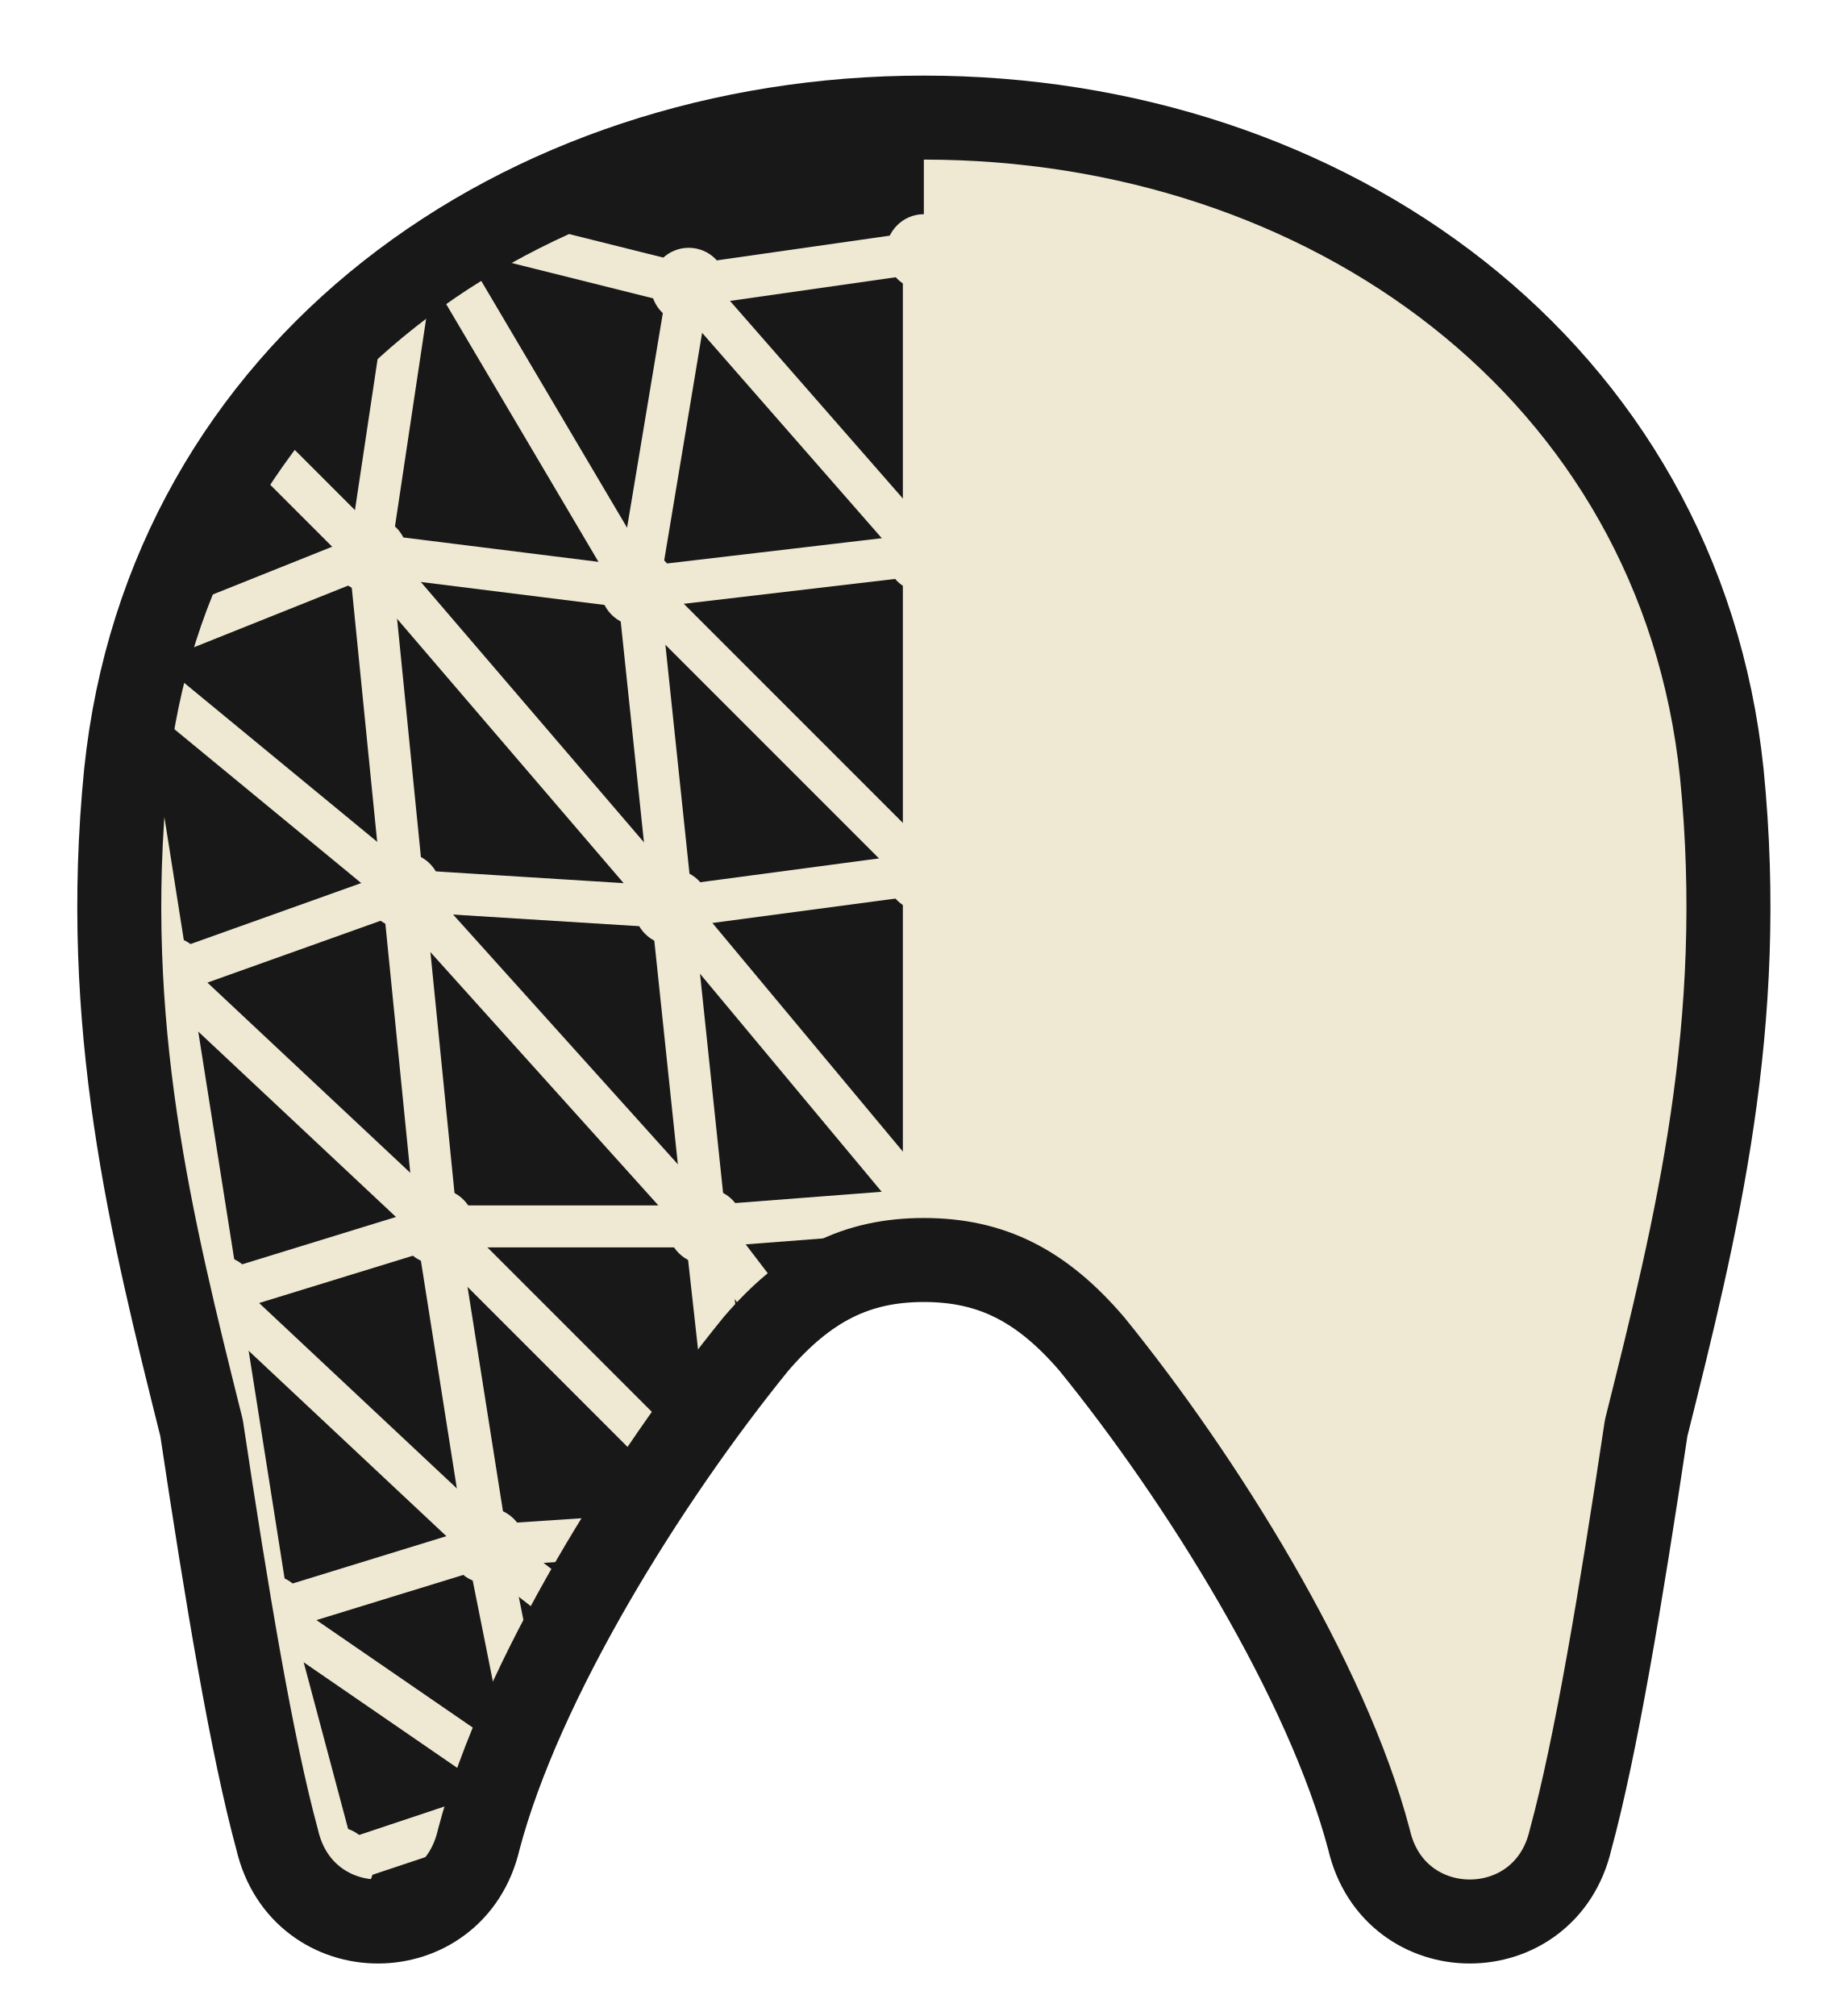
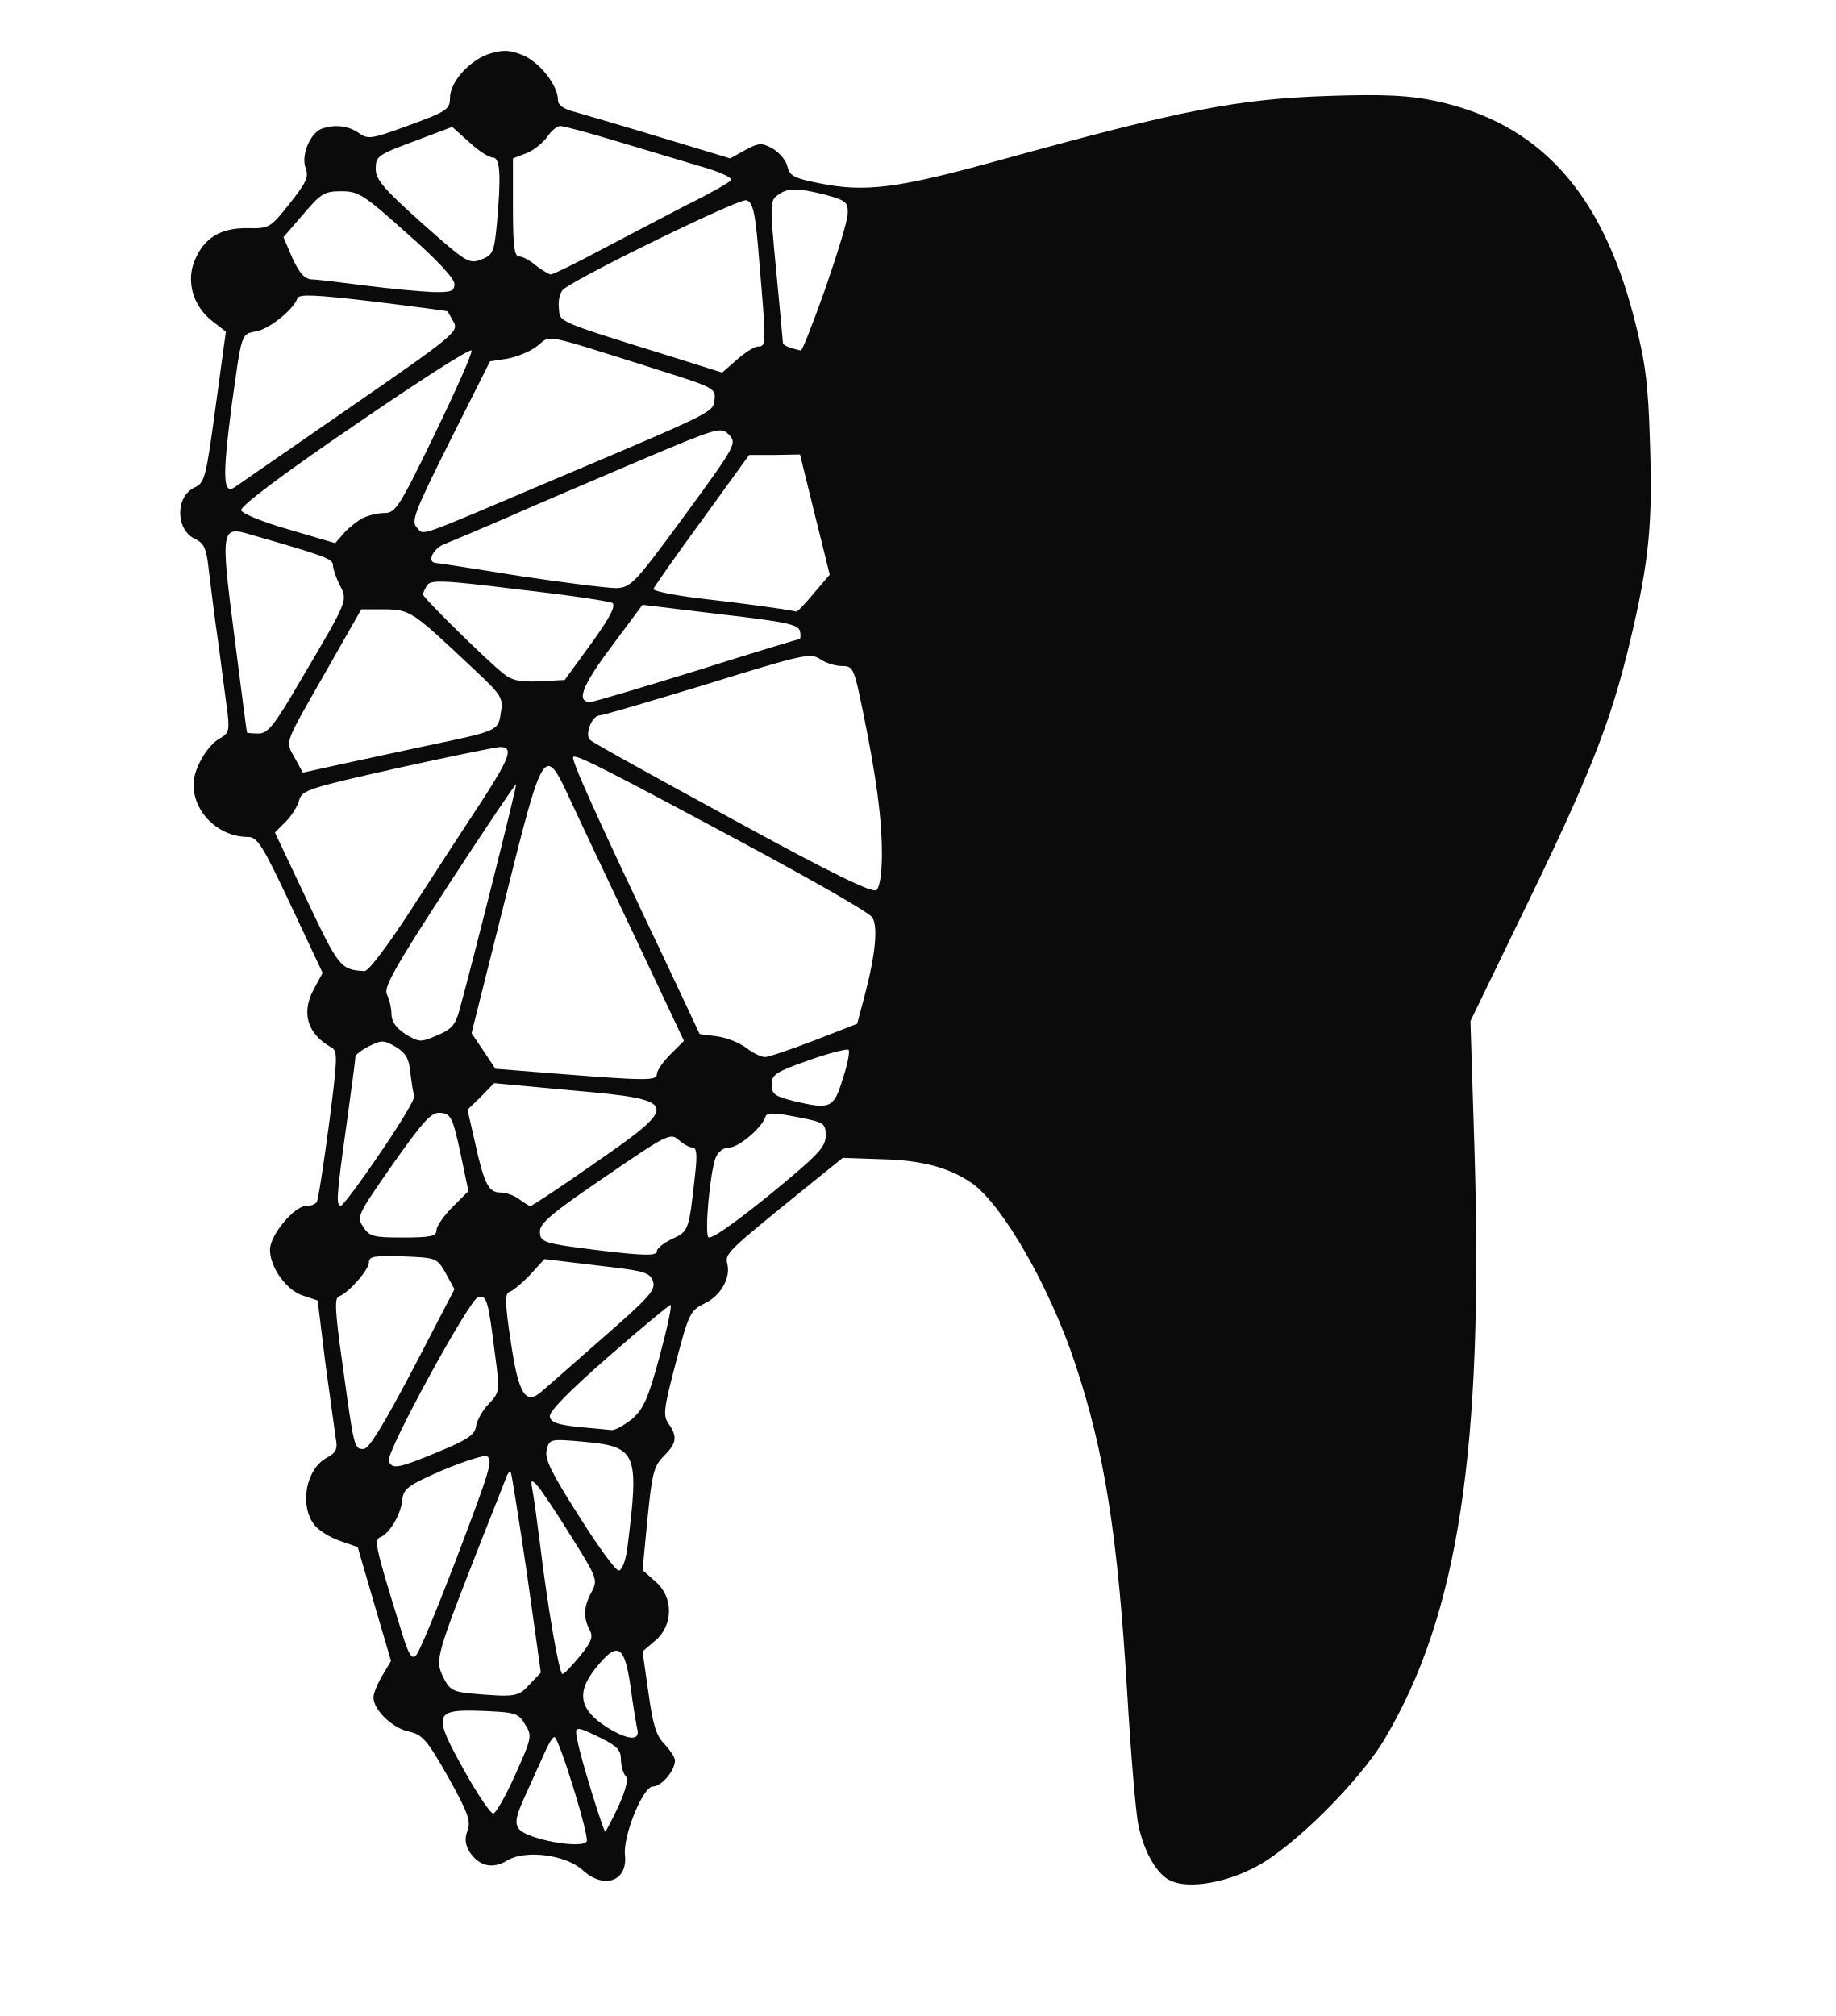
- <svg xmlns="http://www.w3.org/2000/svg" viewBox="0 0 220 240">
-   <defs>
-     <clipPath id="t">
-       <path d="M110 14 C158 14 200 44 205 92 C208 122 202 146 196 170 C193 190 190 208 187 219 C184 232 166 232 163 219 C158 200 143 176 130 160 C124 153 118 150 110 150 C102 150 96 153 90 160 C77 176 62 200 57 219 C54 232 36 232 33 219 C30 208 27 190 24 170 C18 146 12 122 15 92 C20 44 62 14 110 14 Z" />
-     </clipPath>
-   </defs>
-   <g clip-path="url(#t)">
-     <rect x="110" y="0" width="110" height="240" fill="#EFE9D3" />
-     <rect x="0" y="0" width="110" height="240" fill="#181818" />
-     <g stroke="#EFE9D3" stroke-width="5" fill="none" stroke-linecap="round" stroke-linejoin="round">
-       <path d="M18 40 L50 26 L82 34 L110 30" />
-       <path d="M14 78 L44 66 L76 70 L110 66" />
-       <path d="M20 116 L48 106 L80 108 L110 104" />
-       <path d="M26 154 L52 146 L84 146 L110 144" />
-       <path d="M32 192 L58 184 L88 182 L110 180" />
-       <path d="M40 222 L64 214 L94 212" />
-       <path d="M18 40 L14 78 L20 116 L26 154 L32 192 L40 222" />
-       <path d="M50 26 L44 66 L48 106 L52 146 L58 184 L64 214" />
-       <path d="M82 34 L76 70 L80 108 L84 146 L88 182 L94 212" />
-       <path d="M110 30 L110 66 L110 104 L110 144 L110 180" />
-       <path d="M18 40 L44 66 M50 26 L76 70 M82 34 L110 66" />
-       <path d="M14 78 L48 106 M44 66 L80 108 M76 70 L110 104" />
-       <path d="M20 116 L52 146 M48 106 L84 146 M80 108 L110 144" />
-       <path d="M26 154 L58 184 M52 146 L88 182 M84 146 L110 180" />
-       <path d="M32 192 L64 214 M58 184 L94 212" />
-     </g>
-     <g fill="#EFE9D3">
-       <circle cx="18" cy="40" r="4.5" />
-       <circle cx="50" cy="26" r="4.5" />
-       <circle cx="82" cy="34" r="4.5" />
-       <circle cx="110" cy="30" r="4.5" />
-       <circle cx="14" cy="78" r="4.5" />
-       <circle cx="44" cy="66" r="4.5" />
-       <circle cx="76" cy="70" r="4.5" />
-       <circle cx="110" cy="66" r="4.5" />
-       <circle cx="20" cy="116" r="4.5" />
-       <circle cx="48" cy="106" r="4.5" />
-       <circle cx="80" cy="108" r="4.5" />
-       <circle cx="110" cy="104" r="4.5" />
-       <circle cx="26" cy="154" r="4.5" />
-       <circle cx="52" cy="146" r="4.5" />
-       <circle cx="84" cy="146" r="4.5" />
-       <circle cx="110" cy="144" r="4.5" />
-       <circle cx="32" cy="192" r="4.5" />
-       <circle cx="58" cy="184" r="4.5" />
-       <circle cx="88" cy="182" r="4.5" />
-       <circle cx="110" cy="180" r="4.5" />
-       <circle cx="40" cy="222" r="4.5" />
-       <circle cx="64" cy="214" r="4.5" />
-       <circle cx="94" cy="212" r="4.5" />
-     </g>
-   </g>
-   <path d="M110 14 C158 14 200 44 205 92 C208 122 202 146 196 170 C193 190 190 208 187 219 C184 232 166 232 163 219 C158 200 143 176 130 160 C124 153 118 150 110 150 C102 150 96 153 90 160 C77 176 62 200 57 219 C54 232 36 232 33 219 C30 208 27 190 24 170 C18 146 12 122 15 92 C20 44 62 14 110 14 Z" fill="none" stroke="#181818" stroke-width="10" stroke-linejoin="round" />
+ <svg xmlns="http://www.w3.org/2000/svg" viewBox="0 0 408 448">
+   <path fill="#0B0B0B" d="M260.3 418.0C257.2 416.7 254.3 411.7 253.0 405.6C252.4 402.8 251.3 389.4 250.5 375.9C248.4 341.2 245.5 322.6 238.9 302.9C233.3 286.0 222.9 267.9 216.1 263.0C211.1 259.5 204.9 257.8 195.9 257.6L187.3 257.3L177.4 265.3C162.1 277.7 161.1 278.6 161.6 280.7C162.5 283.9 160.2 287.9 156.7 289.6C153.4 291.2 153.1 291.8 150.2 302.8C147.5 313.1 147.3 314.6 148.6 316.4C150.6 319.3 150.4 320.7 147.5 323.6C145.3 325.8 144.9 327.5 143.9 337.5L142.8 348.9L145.6 351.4C149.7 354.8 149.7 361.2 145.6 364.6L142.8 367.0L144.1 376.1C145.1 383.3 145.8 385.7 147.7 387.6C148.9 388.9 150.0 390.5 150.0 391.2C150.0 393.5 147.0 397.0 145.1 397.0C142.9 397.0 138.4 408.0 138.9 412.3C139.5 418.1 134.2 419.9 129.5 415.6C125.8 412.2 116.9 411.0 112.8 413.4C109.5 415.4 106.6 414.8 104.4 411.6C103.4 409.9 103.2 408.6 103.9 406.8C104.7 404.7 104.0 402.8 99.6 394.9C94.9 386.6 93.9 385.5 90.9 384.8C87.3 384.1 83.0 380.0 83.0 377.2C83.0 376.3 83.9 374.1 85.0 372.3L86.9 369.1L83.2 356.5L79.5 343.8L75.5 342.4C73.4 341.7 70.8 340.1 69.8 338.8C66.5 334.4 68.0 326.4 72.7 323.9C74.7 322.8 75.1 322.0 74.6 319.5C74.4 317.9 73.3 310.3 72.3 302.8L70.6 289.0L67.3 287.9C63.6 286.7 60.0 281.6 60.0 277.7C60.0 274.5 65.4 268.0 68.0 268.0C69.1 268.0 70.1 267.6 70.4 267.1C70.7 266.7 71.9 259.0 73.1 250.0C75.0 235.3 75.1 233.6 73.7 232.8C68.3 229.8 66.9 225.1 69.7 219.9L71.7 216.2L64.6 201.1C58.5 188.1 57.2 186.0 55.2 186.0C48.6 186.0 43.0 180.6 43.0 174.3C43.0 170.9 46.1 165.5 49.0 164.0C50.8 163.0 51.0 162.2 50.6 158.7C50.3 156.4 49.4 149.6 48.6 143.5C47.7 137.4 46.8 129.9 46.4 126.7C45.9 121.8 45.3 120.7 43.4 119.8C39.0 117.8 38.9 110.3 43.3 108.3C45.5 107.3 45.8 106.0 47.9 90.5L50.2 73.7L47.1 71.3C42.9 68.0 41.3 62.5 43.3 57.8C45.4 52.8 49.1 50.6 55.1 50.7C59.9 50.8 60.1 50.6 64.4 45.2C68.1 40.5 68.7 39.3 67.9 37.3C66.9 34.5 68.9 29.6 71.5 28.6C74.3 27.6 77.5 27.9 79.8 29.6C81.8 31.0 82.6 30.9 91.0 27.8C99.2 24.8 100.0 24.3 100.0 21.8C100.0 18.2 104.4 13.3 108.9 11.9C111.9 11.0 113.3 11.1 116.3 12.3C120.0 13.9 124.0 19.0 124.0 22.2C124.0 23.4 125.3 24.3 128.2 25.0C130.6 25.7 139.2 28.2 147.4 30.7L162.3 35.2L165.7 33.3C168.7 31.7 169.3 31.7 171.7 33.0C173.2 33.9 174.7 35.6 175.0 37.0C175.5 39.1 176.5 39.6 182.0 40.7C192.3 42.8 199.4 41.9 222.5 35.5C263.1 24.3 275.0 22.0 295.5 21.3C307.8 20.9 313.2 21.2 318.9 22.4C342.0 27.3 355.9 42.5 363.2 70.8C365.7 80.6 366.3 85.1 366.7 98.6C367.3 116.3 366.5 124.8 362.3 142.4C358.0 160.5 353.4 172.2 337.8 204.2L326.8 226.9L327.7 255.7C329.7 322.2 324.1 358.9 307.7 386.5C302.1 395.9 287.4 410.5 279.2 414.8C272.5 418.4 264.3 419.8 260.3 418.0ZM130.4 409.2C131.0 408.1 124.2 386.0 123.2 386.0C122.8 386.0 121.8 387.7 120.9 389.8C120.0 391.8 118.1 396.0 116.7 399.1C114.6 403.7 114.4 405.1 115.3 406.4C117.0 408.7 129.3 411.0 130.4 409.2ZM137.5 401.3C139.2 397.4 139.7 395.3 139.0 394.6C138.5 394.1 138.0 392.4 138.0 391.0C138.0 388.9 137.1 388.0 133.5 386.2C127.7 383.4 127.6 383.4 128.4 387.1C129.1 390.9 134.1 407.0 134.5 407.0C134.7 407.0 136.0 404.4 137.5 401.3ZM114.5 394.4C118.2 386.2 118.3 385.7 116.7 383.2C115.2 380.7 114.6 380.5 107.1 380.2C96.4 379.8 96.1 380.8 103.2 393.5C106.1 398.7 109.0 403.0 109.6 403.0C110.2 403.0 112.4 399.1 114.5 394.4ZM141.6 384.1C141.4 383.2 140.9 380.2 140.5 377.5C139.0 365.4 137.6 364.2 132.3 370.8C128.0 376.2 128.8 380.0 135.0 383.9C139.7 386.8 142.4 386.9 141.6 384.1ZM117.7 374.3L120.2 371.7L117.1 349.6C115.3 337.5 113.7 327.4 113.5 327.1C113.2 326.9 112.7 327.6 112.4 328.6C112.0 329.6 109.9 335.0 107.7 340.5C96.8 368.2 96.7 368.8 98.4 372.5C99.8 375.4 100.6 375.9 104.3 376.3C114.5 377.2 115.2 377.1 117.7 374.3ZM128.9 368.0C131.5 364.8 131.9 363.7 131.0 362.1C129.6 359.4 129.7 357.0 131.5 353.7C132.9 351.1 132.7 350.6 126.8 341.2C123.5 335.9 120.1 330.8 119.3 330.0C118.0 328.7 117.9 328.8 118.4 331.5C118.7 333.1 119.4 338.3 120.0 343.0C121.8 357.8 124.3 372.0 125.0 372.0C125.4 372.0 127.1 370.2 128.9 368.0ZM101.0 347.5C109.1 326.2 109.6 324.5 108.2 323.6C107.6 323.3 103.2 324.7 98.4 326.7C90.6 330.1 89.7 330.8 89.4 333.3C89.1 336.6 86.5 340.9 84.5 341.6C83.1 342.2 83.4 343.7 89.0 361.8C90.8 367.8 91.5 368.9 92.5 367.8C93.2 367.1 97.0 357.9 101.0 347.5ZM139.4 344.2C142.1 322.8 141.6 321.5 129.8 320.4C122.2 319.7 122.1 319.8 121.5 322.2C121.0 324.2 122.5 327.2 128.6 336.8C132.8 343.5 136.8 349.0 137.5 349.0C138.2 349.0 139.0 347.0 139.4 344.2ZM97.5 322.6C104.0 319.9 105.6 318.8 105.8 316.9C106.0 315.6 107.3 313.3 108.7 311.9C111.1 309.3 111.1 309.1 110.0 300.9C108.5 289.0 108.2 287.8 106.3 288.2C104.4 288.6 85.7 322.8 86.4 324.7C87.2 326.6 88.5 326.3 97.5 322.6ZM91.8 304.2L101.0 286.5L99.1 283.0C97.1 279.5 97.0 279.5 89.6 279.2C83.1 279.0 82.0 279.2 82.0 280.5C82.0 282.2 77.4 287.4 75.3 288.1C74.3 288.4 74.5 291.8 76.1 303.0C78.7 321.9 78.7 322.0 80.8 322.0C82.0 322.0 85.2 316.7 91.8 304.2ZM140.4 315.4C143.0 313.1 144.0 311.0 146.6 301.4C148.3 295.1 149.4 290.0 149.0 290.0C148.7 290.0 142.4 295.2 135.1 301.6C126.4 309.2 122.0 313.7 122.2 314.8C122.4 316.1 124.0 316.6 128.5 317.1C131.8 317.4 135.1 317.7 135.9 317.8C136.6 317.9 138.6 316.8 140.4 315.4ZM134.2 297.1C144.4 288.2 145.8 286.6 145.1 284.7C144.4 282.7 143.1 282.4 132.6 281.2L121.0 279.8L117.8 283.3C116.0 285.2 113.9 286.9 113.2 287.1C112.2 287.4 112.2 289.6 113.5 298.0C115.2 309.8 116.8 312.4 120.4 309.2C121.6 308.2 127.8 302.7 134.2 297.1ZM146.0 278.0C146.0 277.4 147.5 276.2 149.4 275.3C153.1 273.6 153.1 273.5 154.5 260.8C155.0 256.5 154.8 255.0 153.9 255.0C153.2 255.0 151.8 254.2 150.8 253.3C149.0 251.7 148.2 252.1 134.5 261.5C123.0 269.3 120.0 271.8 120.0 273.6C120.0 276.1 120.6 276.3 133.5 277.9C143.5 279.1 146.0 279.1 146.0 278.0ZM183.5 252.4C183.5 249.6 183.2 249.4 177.0 248.2C171.8 247.2 170.4 247.2 170.1 248.2C169.3 250.7 164.1 255.0 162.1 255.0C160.8 255.0 159.6 255.9 159.0 257.4C157.8 260.7 156.6 273.6 157.4 274.9C157.9 275.6 163.0 272.0 170.8 265.7C181.8 256.7 183.5 254.9 183.5 252.4ZM97.0 273.4C97.0 272.5 98.6 270.2 100.6 268.2L104.1 264.7L102.3 256.1C100.6 248.3 100.2 247.5 97.9 247.3C95.9 247.1 94.3 248.8 87.3 258.7C79.5 269.9 79.2 270.4 80.7 272.6C82.1 274.8 83.0 275.0 89.6 275.0C95.7 275.0 97.0 274.7 97.0 273.4ZM84.5 256.2C88.9 249.8 92.3 244.1 92.1 243.5C91.8 243.0 91.5 240.7 91.2 238.4C90.9 235.2 90.2 234.0 87.9 232.6C85.3 231.1 84.8 231.1 82.0 232.5C80.4 233.3 79.0 234.4 79.0 234.8C79.0 235.3 78.1 242.1 77.0 250.0C74.8 265.8 74.6 268.0 75.8 267.9C76.2 267.9 80.1 262.7 84.5 256.2ZM132.0 258.6C151.4 245.2 151.2 244.4 127.0 242.3L109.8 240.7L106.9 243.7L103.9 246.6L105.5 253.6C107.6 263.2 108.6 265.0 111.2 265.0C112.5 265.0 114.4 265.7 115.4 266.5C116.5 267.3 117.6 268.0 117.9 268.0C118.2 268.0 124.6 263.8 132.0 258.6ZM187.3 239.7C188.4 236.5 188.9 233.6 188.6 233.3C188.3 233.0 184.3 234.0 179.8 235.6C172.4 238.2 171.5 238.8 171.5 241.0C171.5 243.2 172.2 243.6 176.5 244.7C184.6 246.6 185.3 246.3 187.3 239.7ZM146.0 238.6C146.0 237.9 147.4 235.9 149.0 234.3L152.0 231.3L141.2 208.4C135.2 195.8 128.7 182.0 126.7 177.7C121.0 165.3 120.8 165.6 112.2 200.1L104.8 229.6L107.5 233.6L110.1 237.5L123.8 238.6C144.1 240.2 146.0 240.2 146.0 238.6ZM181.0 231.2L190.5 227.5L192.1 221.5C194.6 212.1 195.2 205.7 193.8 203.8C193.1 202.8 182.6 196.8 170.5 190.2C134.8 171.0 128.1 167.6 127.4 168.2C126.9 168.8 131.8 179.8 148.6 215.1L155.5 229.8L159.4 230.3C161.6 230.6 164.5 231.8 165.9 232.9C167.3 234.0 169.2 234.9 170.0 234.9C170.8 234.9 175.8 233.2 181.0 231.2ZM102.1 224.5C105.4 212.5 114.9 174.6 114.7 174.3C114.5 174.2 107.8 184.2 99.7 196.6C87.6 215.2 85.2 219.5 86.0 221.0C86.5 222.0 87.0 224.0 87.0 225.3C87.0 227.0 88.0 228.4 90.1 229.8C93.1 231.6 93.4 231.7 97.1 230.1C100.3 228.8 101.2 227.8 102.1 224.5ZM92.5 200.4C98.0 191.9 104.9 181.3 107.8 176.9C113.3 168.3 114.1 166.0 111.2 166.0C110.3 166.0 100.0 168.1 88.3 170.7C68.7 175.1 67.1 175.6 66.5 177.8C66.2 179.1 64.8 181.3 63.5 182.6L61.1 185.0L68.2 200.0C75.3 215.0 75.7 215.5 81.0 215.8C81.9 215.9 86.6 209.6 92.5 200.4ZM196.0 189.8C196.0 181.9 194.8 172.9 191.8 158.2C189.8 148.4 189.6 148.0 187.1 148.0C185.6 148.0 183.5 147.3 182.3 146.5C180.2 145.0 178.5 145.4 157.2 152.0C144.7 155.8 133.9 159.0 133.2 159.0C131.6 159.0 129.9 163.2 131.1 164.4C131.5 164.9 145.8 172.8 162.7 182.0C184.8 194.1 193.9 198.5 194.8 197.8C195.5 197.1 196.0 194.2 196.0 189.8ZM94.0 165.9C110.7 162.4 110.7 162.5 111.3 158.4C111.9 155.1 111.5 154.5 105.2 148.6C91.5 135.7 91.2 135.5 85.5 135.4L80.3 135.4L72.9 148.4C62.8 166.1 63.4 164.5 65.5 168.4L67.3 171.7L75.9 169.8C80.6 168.8 88.8 167.0 94.0 165.9ZM66.8 151.2C77.5 133.1 77.3 133.5 75.5 130.0C74.7 128.4 74.0 126.4 74.0 125.6C74.0 124.2 72.4 123.6 55.7 118.8C49.1 116.8 49.0 117.5 52.1 141.5C53.6 153.1 54.8 162.6 54.9 162.8C55.0 162.9 56.1 163.0 57.5 163.0C59.5 163.0 61.0 161.2 66.8 151.2ZM154.9 149.0C167.2 145.1 177.5 142.0 177.7 142.0C177.9 142.0 178.0 141.2 177.8 140.3C177.5 138.8 174.9 138.2 160.1 136.5L142.8 134.4L135.8 143.8C129.3 152.5 128.0 156.0 131.2 156.0C131.9 156.0 142.6 152.8 154.9 149.0ZM131.4 143.0C135.6 137.2 136.9 134.6 136.1 134.0C135.4 133.6 126.1 132.2 115.3 131.0C98.5 128.9 95.7 128.8 94.9 130.1C94.4 130.9 94.0 131.8 94.0 132.1C94.0 132.8 108.2 146.8 111.9 149.7C113.7 151.2 115.6 151.6 119.9 151.4L125.5 151.1L131.4 143.0ZM180.9 131.8L184.4 127.7L181.1 114.4L177.8 101.0L172.1 101.1L166.5 101.1L156.0 115.6C150.2 123.5 145.4 130.4 145.2 130.9C145.1 131.3 149.8 132.3 155.7 133.0C164.5 134.0 174.2 135.3 177.0 135.9C177.3 135.9 179.0 134.1 180.9 131.8ZM152.2 114.5C163.6 98.9 163.8 98.5 162.0 96.6C160.2 94.8 159.8 94.9 141.8 102.5C131.8 106.8 118.5 112.4 112.5 115.1C106.5 117.7 100.3 120.3 98.8 120.9C96.3 121.8 94.8 124.9 96.8 125.1C97.2 125.1 105.6 126.4 115.5 128.0C125.4 129.5 135.1 130.7 137.0 130.7C140.3 130.5 141.1 129.6 152.2 114.5ZM80.7 115.1C81.9 114.5 84.1 114.0 85.5 114.0C87.9 114.0 88.8 112.6 96.6 96.5C101.3 86.8 105.0 78.5 104.8 77.9C104.6 77.3 92.9 84.8 78.8 94.5C62.2 105.8 53.3 112.6 53.6 113.4C53.9 114.2 58.7 116.1 64.3 117.7L74.5 120.7L76.5 118.4C77.6 117.2 79.5 115.7 80.7 115.1ZM124.0 106.2C159.0 91.4 158.5 91.6 158.8 88.8C159.1 86.3 158.6 86.1 146.3 82.2C119.7 73.8 122.6 74.4 119.4 76.9C117.9 78.1 114.9 79.3 112.8 79.7L108.9 80.3L100.0 98.0C92.0 114.0 91.3 115.9 92.7 117.3C94.4 119.0 91.7 119.9 124.0 106.2ZM77.7 90.6C100.6 74.8 101.9 73.7 100.9 71.7C100.2 70.5 99.6 69.4 99.5 69.2C99.4 69.1 91.9 68.1 82.9 67.0C70.2 65.5 66.4 65.3 66.1 66.3C65.2 68.8 60.0 73.0 57.1 73.6C53.5 74.3 53.8 73.7 51.5 90.0C49.4 106.2 49.5 110.3 52.4 108.1C53.0 107.7 64.4 99.8 77.7 90.6ZM168.5 77.0C170.3 77.0 170.3 76.4 168.8 58.8C167.9 47.2 167.4 45.0 165.9 44.5C164.4 44.0 129.3 61.1 125.2 64.3C124.5 64.9 124.0 66.7 124.2 68.4C124.5 71.7 123.0 71.1 150.0 79.5L160.5 82.8L163.8 79.9C165.6 78.3 167.7 77.0 168.5 77.0ZM183.4 64.2C186.0 56.7 188.3 49.2 188.4 47.6C188.5 44.9 188.1 44.6 183.5 43.3C177.2 41.7 175.0 41.7 172.8 43.4C171.1 44.6 171.1 45.6 172.5 60.1C173.3 68.6 174.0 75.8 174.0 76.2C174.0 76.7 175.3 77.3 178.0 77.9C178.3 77.9 180.7 71.8 183.4 64.2ZM101.0 63.1C101.0 61.9 96.9 57.5 90.5 51.9C80.9 43.3 79.7 42.5 75.9 42.5C72.1 42.5 71.3 43.0 67.4 47.6L63.0 52.7L65.0 57.4C66.6 60.8 67.7 62.0 69.3 62.1C70.5 62.1 76.0 62.8 81.5 63.5C87.0 64.2 93.6 64.8 96.2 64.9C100.3 65.0 101.0 64.7 101.0 63.1ZM133.4 55.6C138.9 52.7 147.7 48.1 152.7 45.5C157.8 43.0 162.2 40.5 162.5 40.0C162.8 39.5 159.8 38.1 155.8 37.0C151.8 35.8 143.4 33.3 137.1 31.4C130.9 29.5 125.2 28.0 124.5 28.0C123.8 28.0 122.5 29.1 121.7 30.3C120.8 31.6 118.8 33.3 117.1 34.0L114.0 35.2L114.0 46.1C114.0 54.7 114.3 57.0 115.4 57.0C116.2 57.0 117.8 57.9 119.1 59.0C120.4 60.0 121.9 60.9 122.4 61.0C122.9 61.0 127.8 58.6 133.4 55.6ZM110.4 50.1C111.4 39.0 111.2 35.0 109.5 35.0C108.7 35.0 106.3 33.5 104.3 31.6L100.5 28.2L92.0 31.4C84.0 34.4 83.5 34.7 83.5 37.5C83.5 39.9 85.2 41.9 93.8 49.6C103.6 58.3 104.2 58.7 106.9 57.7C109.5 56.7 109.8 56.1 110.4 50.1Z" />
</svg>
